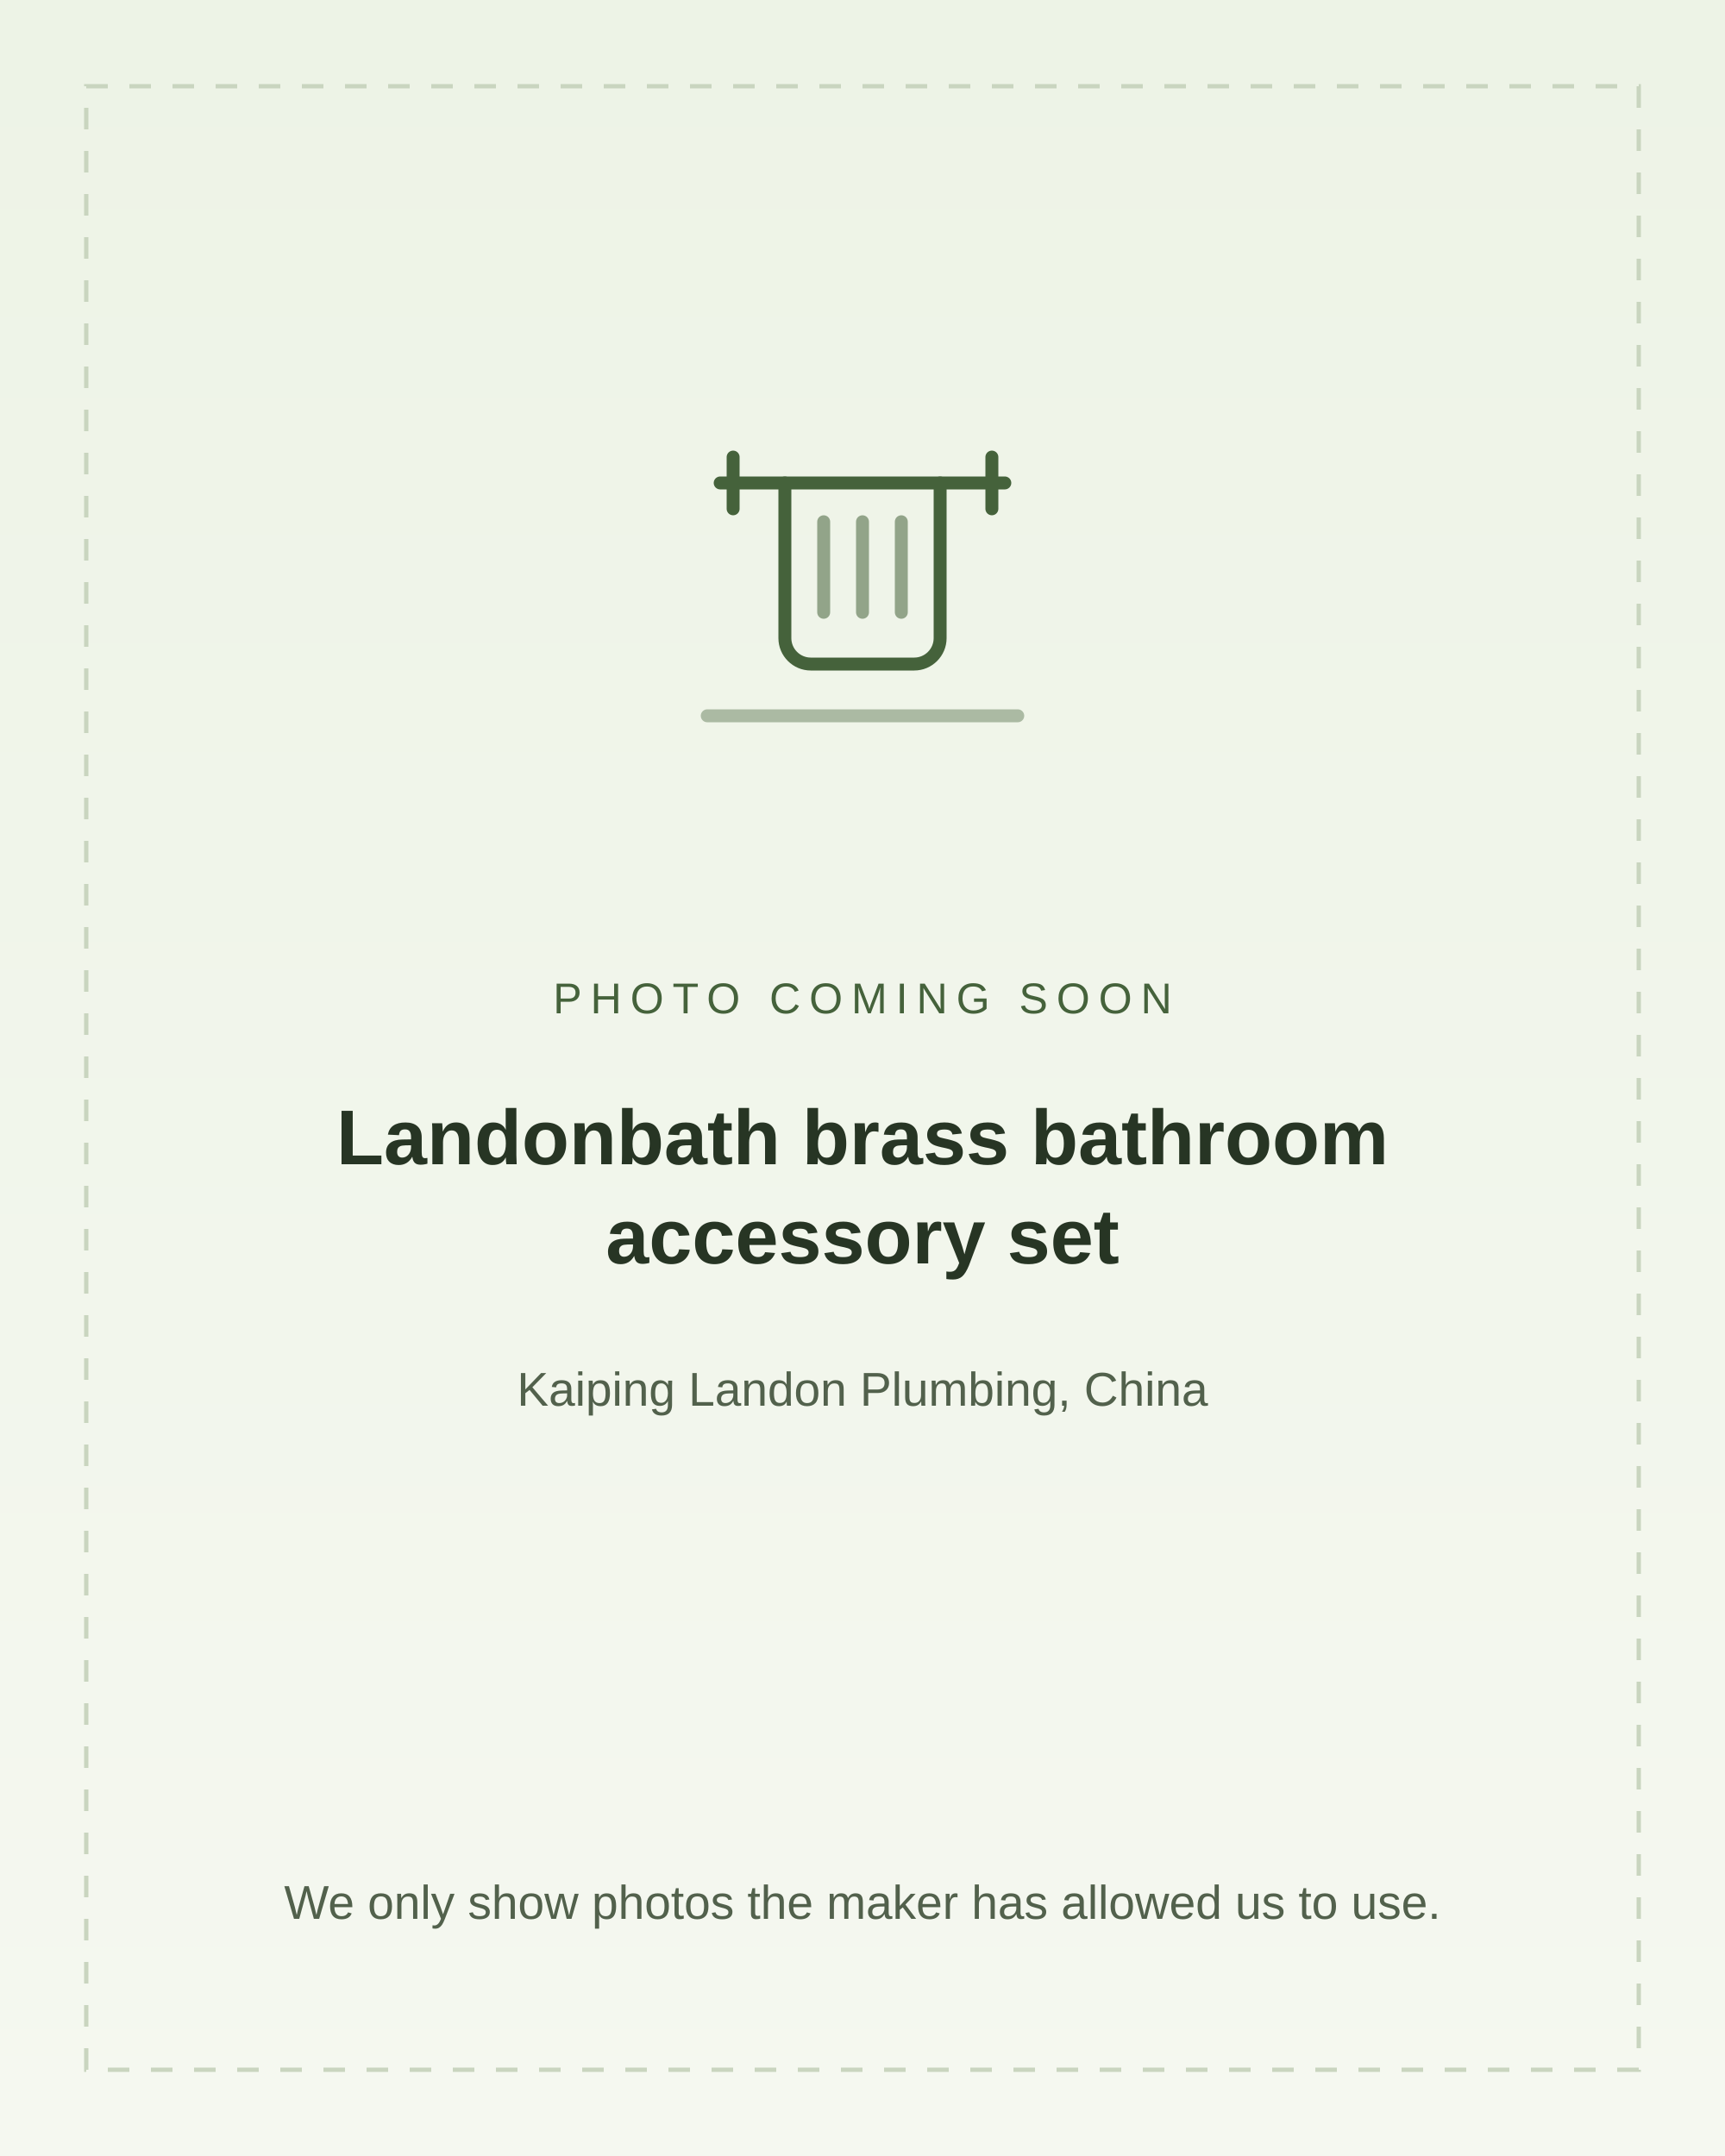
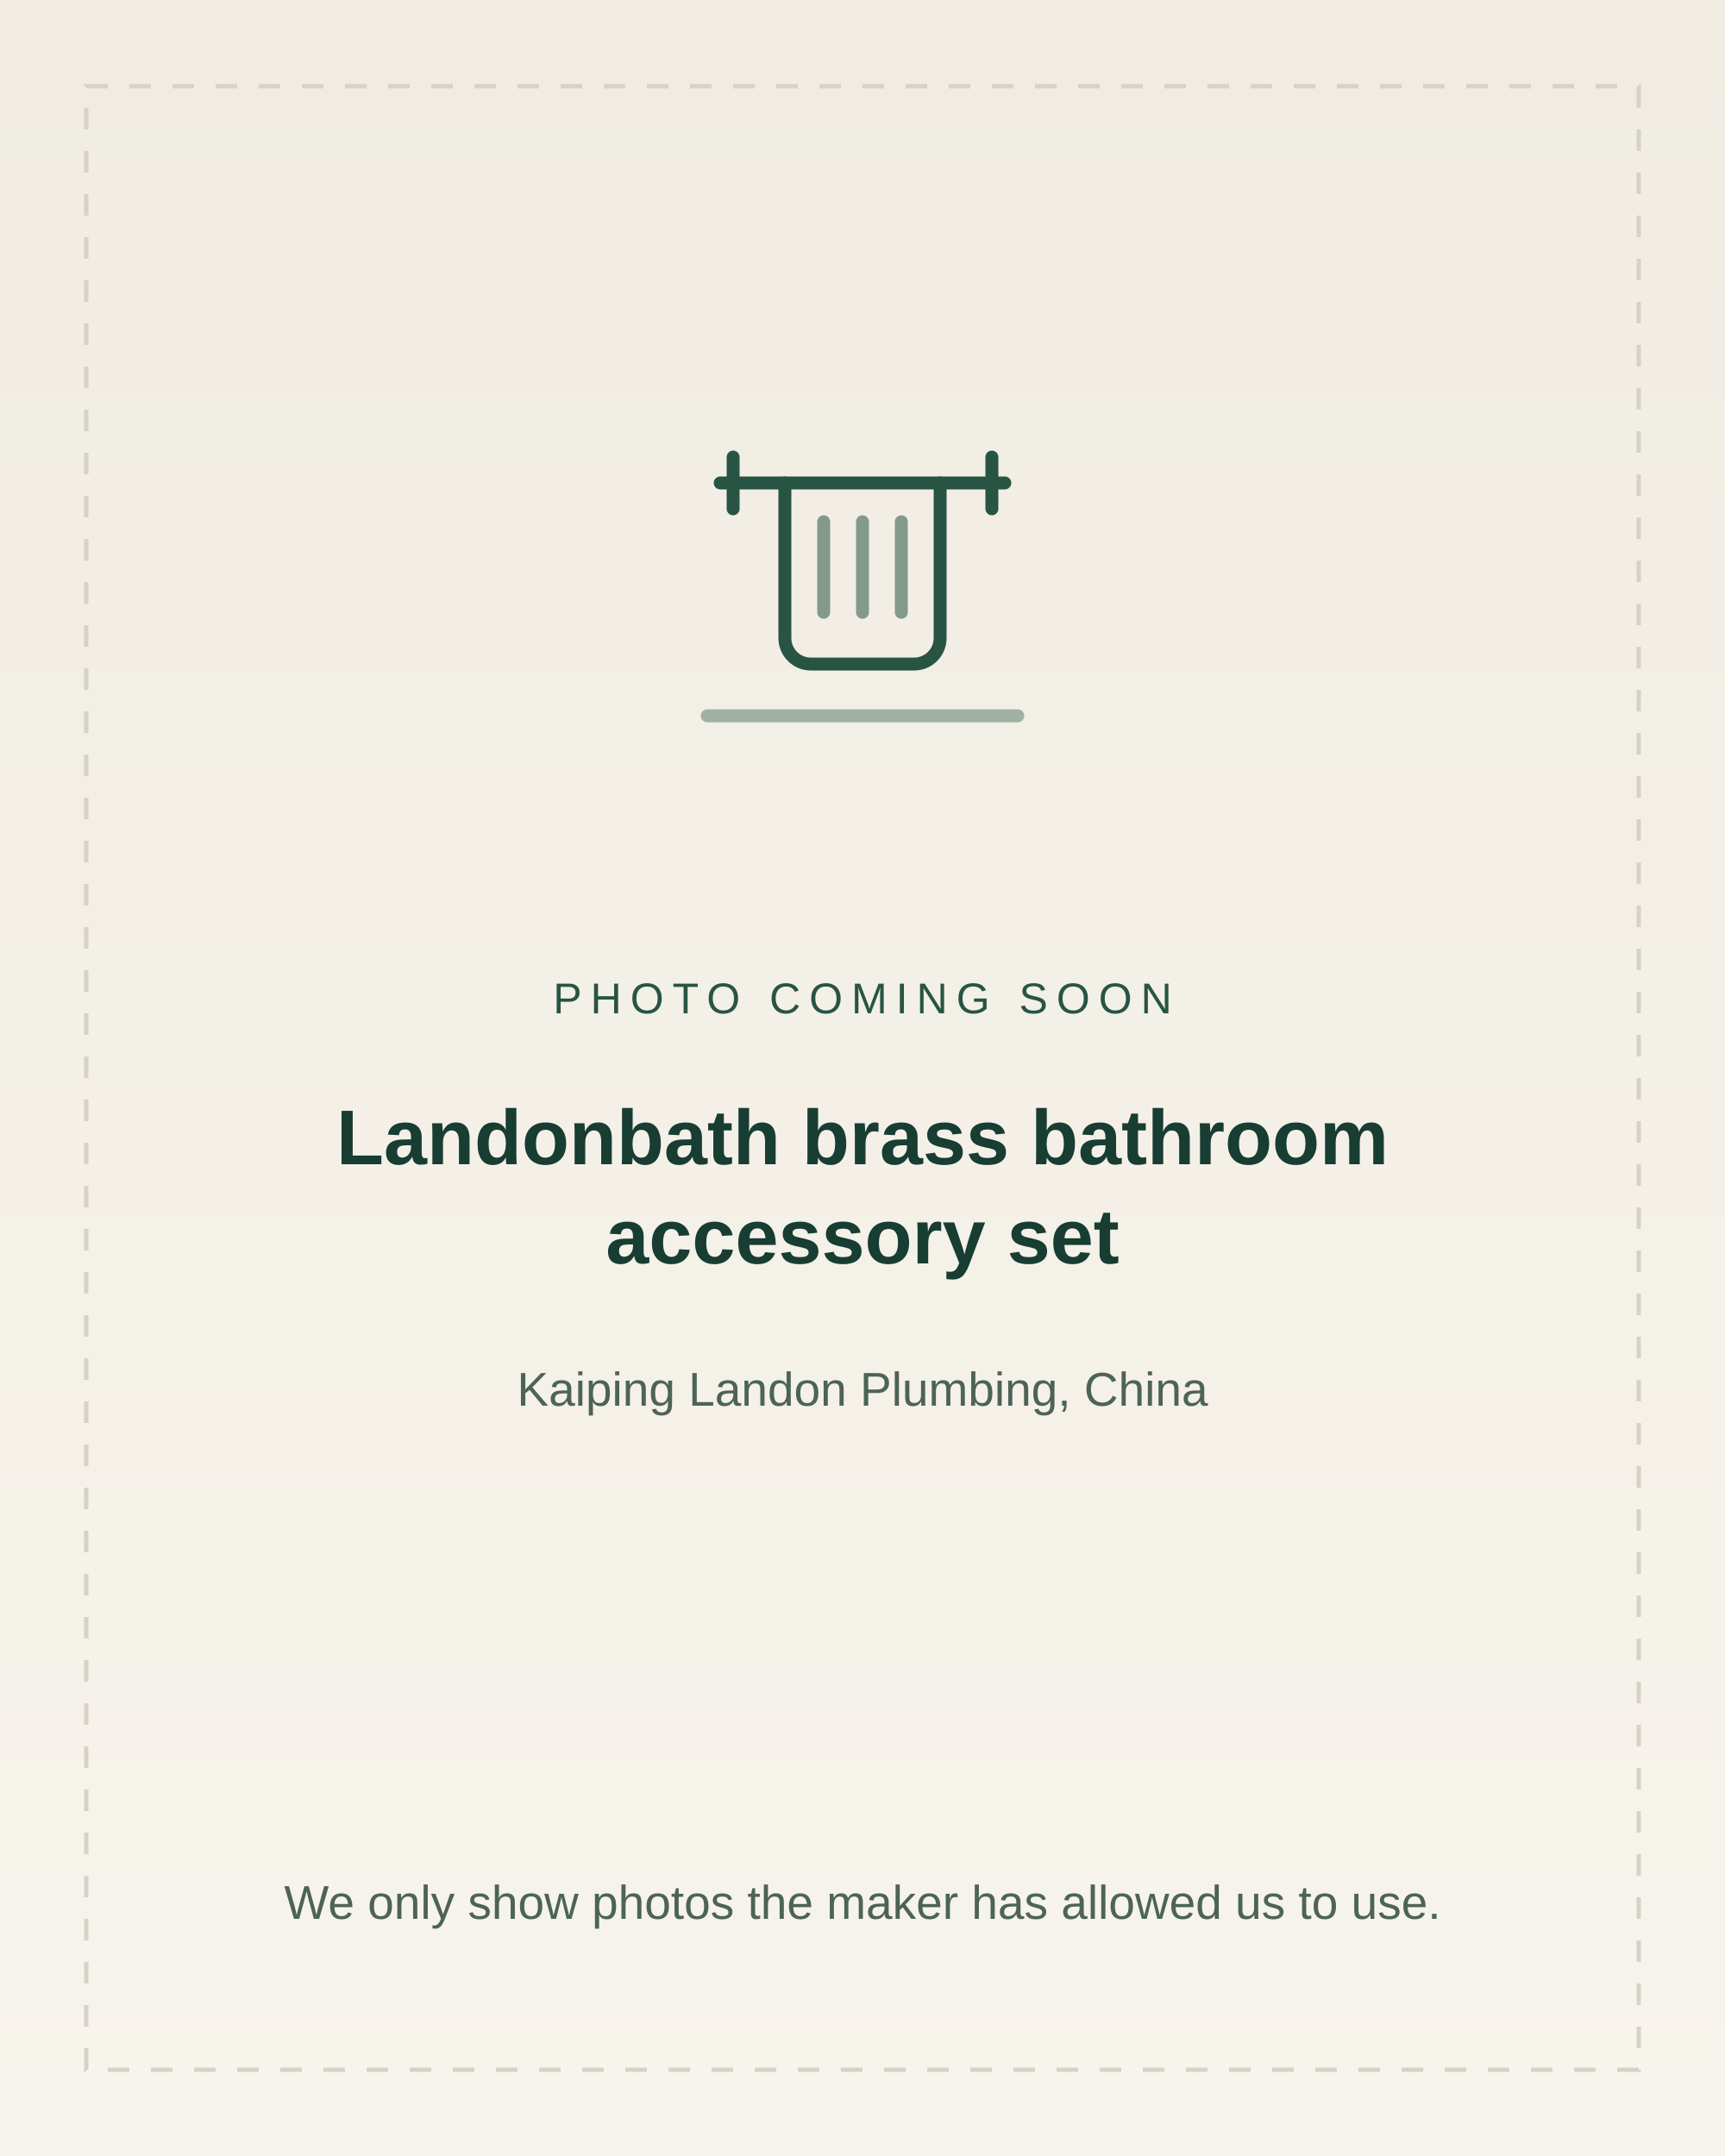
<svg xmlns="http://www.w3.org/2000/svg" viewBox="0 0 800 1000" width="800" height="1000">
  <defs>
    <linearGradient id="bg" x1="0" y1="0" x2="0" y2="1">
-       <stop offset="0" stop-color="#edf3e6" />
-       <stop offset="1" stop-color="#f5f8f0" />
+       <stop offset="0" stop-color="#f0ece2" />
+       <stop offset="1" stop-color="#f7f4ed" />
    </linearGradient>
  </defs>
  <rect width="800" height="1000" fill="url(#bg)" />
-   <rect x="40" y="40" width="720" height="920" fill="none" stroke="#c9d5bf" stroke-width="2" stroke-dasharray="10 10" />
-   <g color="#45623b" transform="translate(304 170) scale(3)">
+   <rect x="40" y="40" width="720" height="920" fill="none" stroke="#d7d2c5" stroke-width="2" stroke-dasharray="10 10" />
+   <g color="#285444" transform="translate(304 170) scale(3)">
    <g fill="none" stroke="currentColor" stroke-width="2" stroke-linecap="round" stroke-linejoin="round">
      <path d="M10 18h44" />
      <path d="M12 14v8M52 14v8" />
      <path d="M20 18v24c0 2.2 1.8 4 4 4h16c2.2 0 4-1.8 4-4V18" />
      <path d="M26 24v14M32 24v14M38 24v14" stroke-opacity=".55" />
      <path d="M8 54h48" stroke-opacity=".4" />
    </g>
  </g>
-   <text x="400" y="470" text-anchor="middle" fill="#45623b" font-family="Work Sans, Arial, sans-serif" font-size="20" letter-spacing="4">PHOTO COMING SOON</text>
-   <text x="400" y="540" text-anchor="middle" fill="#273524" font-family="Work Sans, Arial, sans-serif" font-size="36" font-weight="700">Landonbath brass bathroom</text>
-   <text x="400" y="586" text-anchor="middle" fill="#273524" font-family="Work Sans, Arial, sans-serif" font-size="36" font-weight="700">accessory set</text>
-   <text x="400" y="652" text-anchor="middle" fill="#52614c" font-family="Work Sans, Arial, sans-serif" font-size="22">Kaiping Landon Plumbing, China</text>
-   <text x="400" y="890" text-anchor="middle" fill="#52614c" font-family="Work Sans, Arial, sans-serif" font-size="22">We only show photos the maker has allowed us to use.</text>
+   <text x="400" y="470" text-anchor="middle" fill="#285444" font-family="DM Sans, Arial, sans-serif" font-size="20" letter-spacing="4">PHOTO COMING SOON</text>
+   <text x="400" y="540" text-anchor="middle" fill="#183d32" font-family="DM Sans, Arial, sans-serif" font-size="36" font-weight="700">Landonbath brass bathroom</text>
+   <text x="400" y="586" text-anchor="middle" fill="#183d32" font-family="DM Sans, Arial, sans-serif" font-size="36" font-weight="700">accessory set</text>
+   <text x="400" y="652" text-anchor="middle" fill="#4d6358" font-family="DM Sans, Arial, sans-serif" font-size="22">Kaiping Landon Plumbing, China</text>
+   <text x="400" y="890" text-anchor="middle" fill="#4d6358" font-family="DM Sans, Arial, sans-serif" font-size="22">We only show photos the maker has allowed us to use.</text>
</svg>
